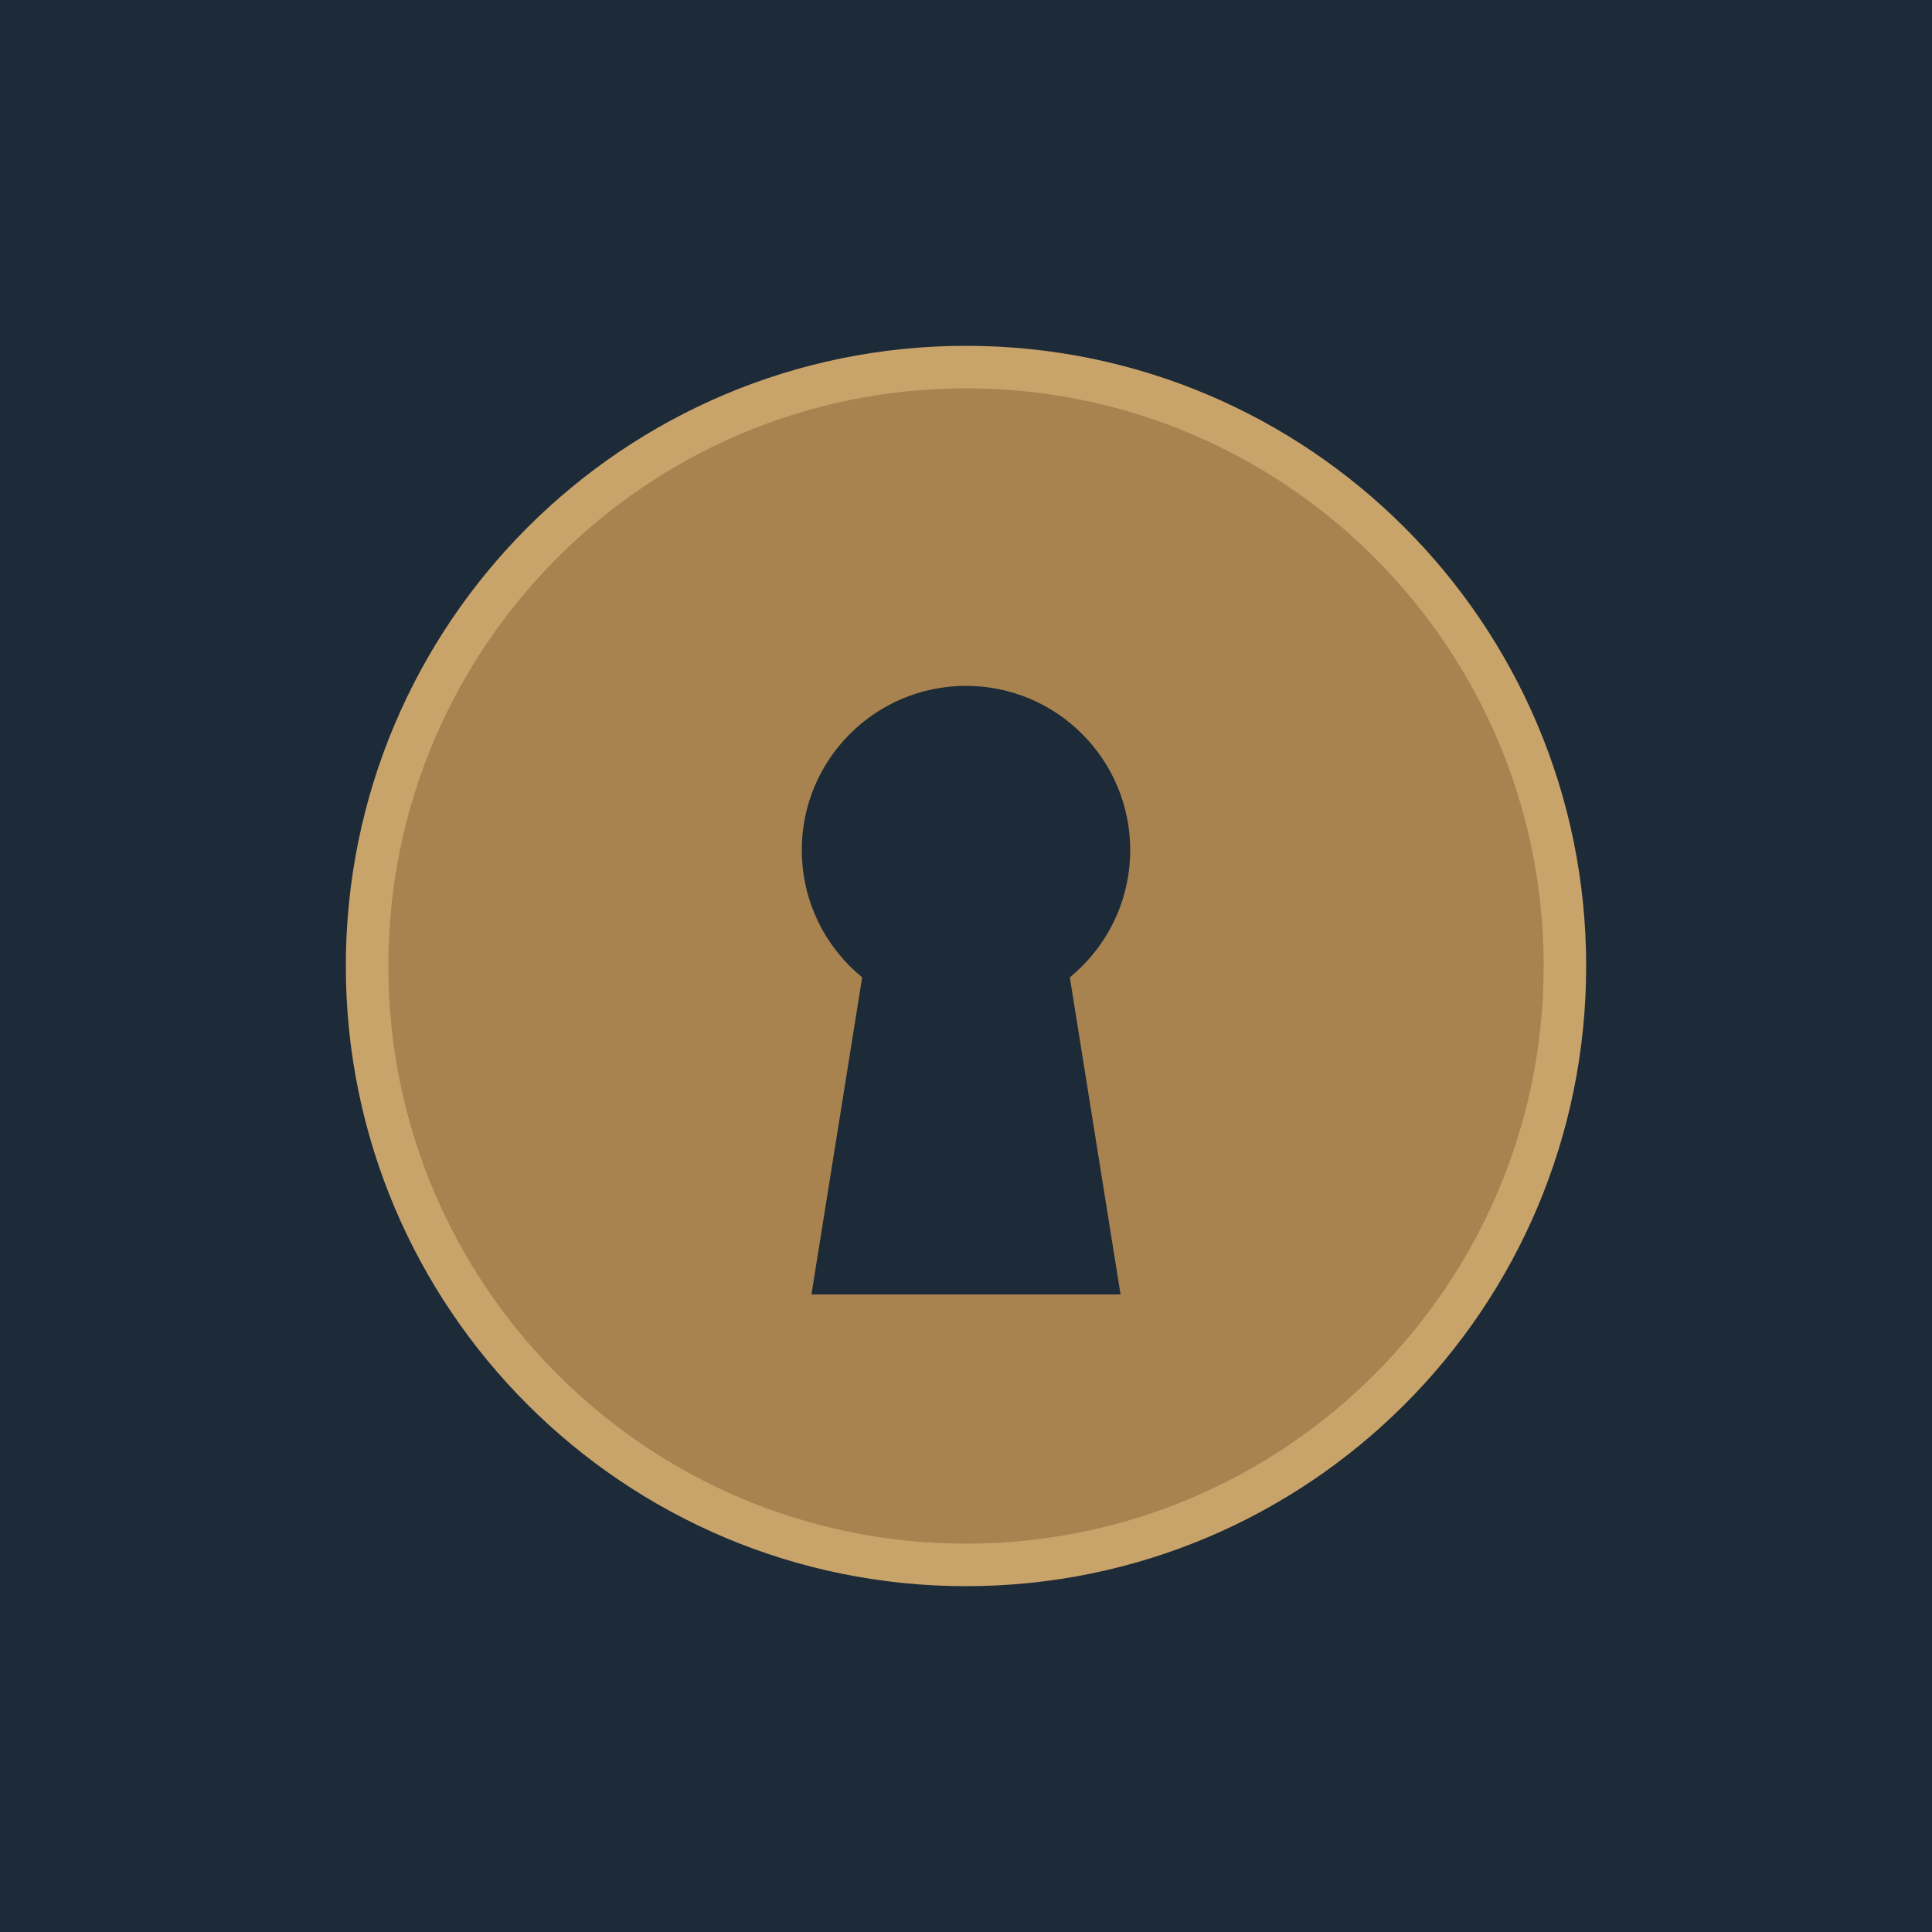
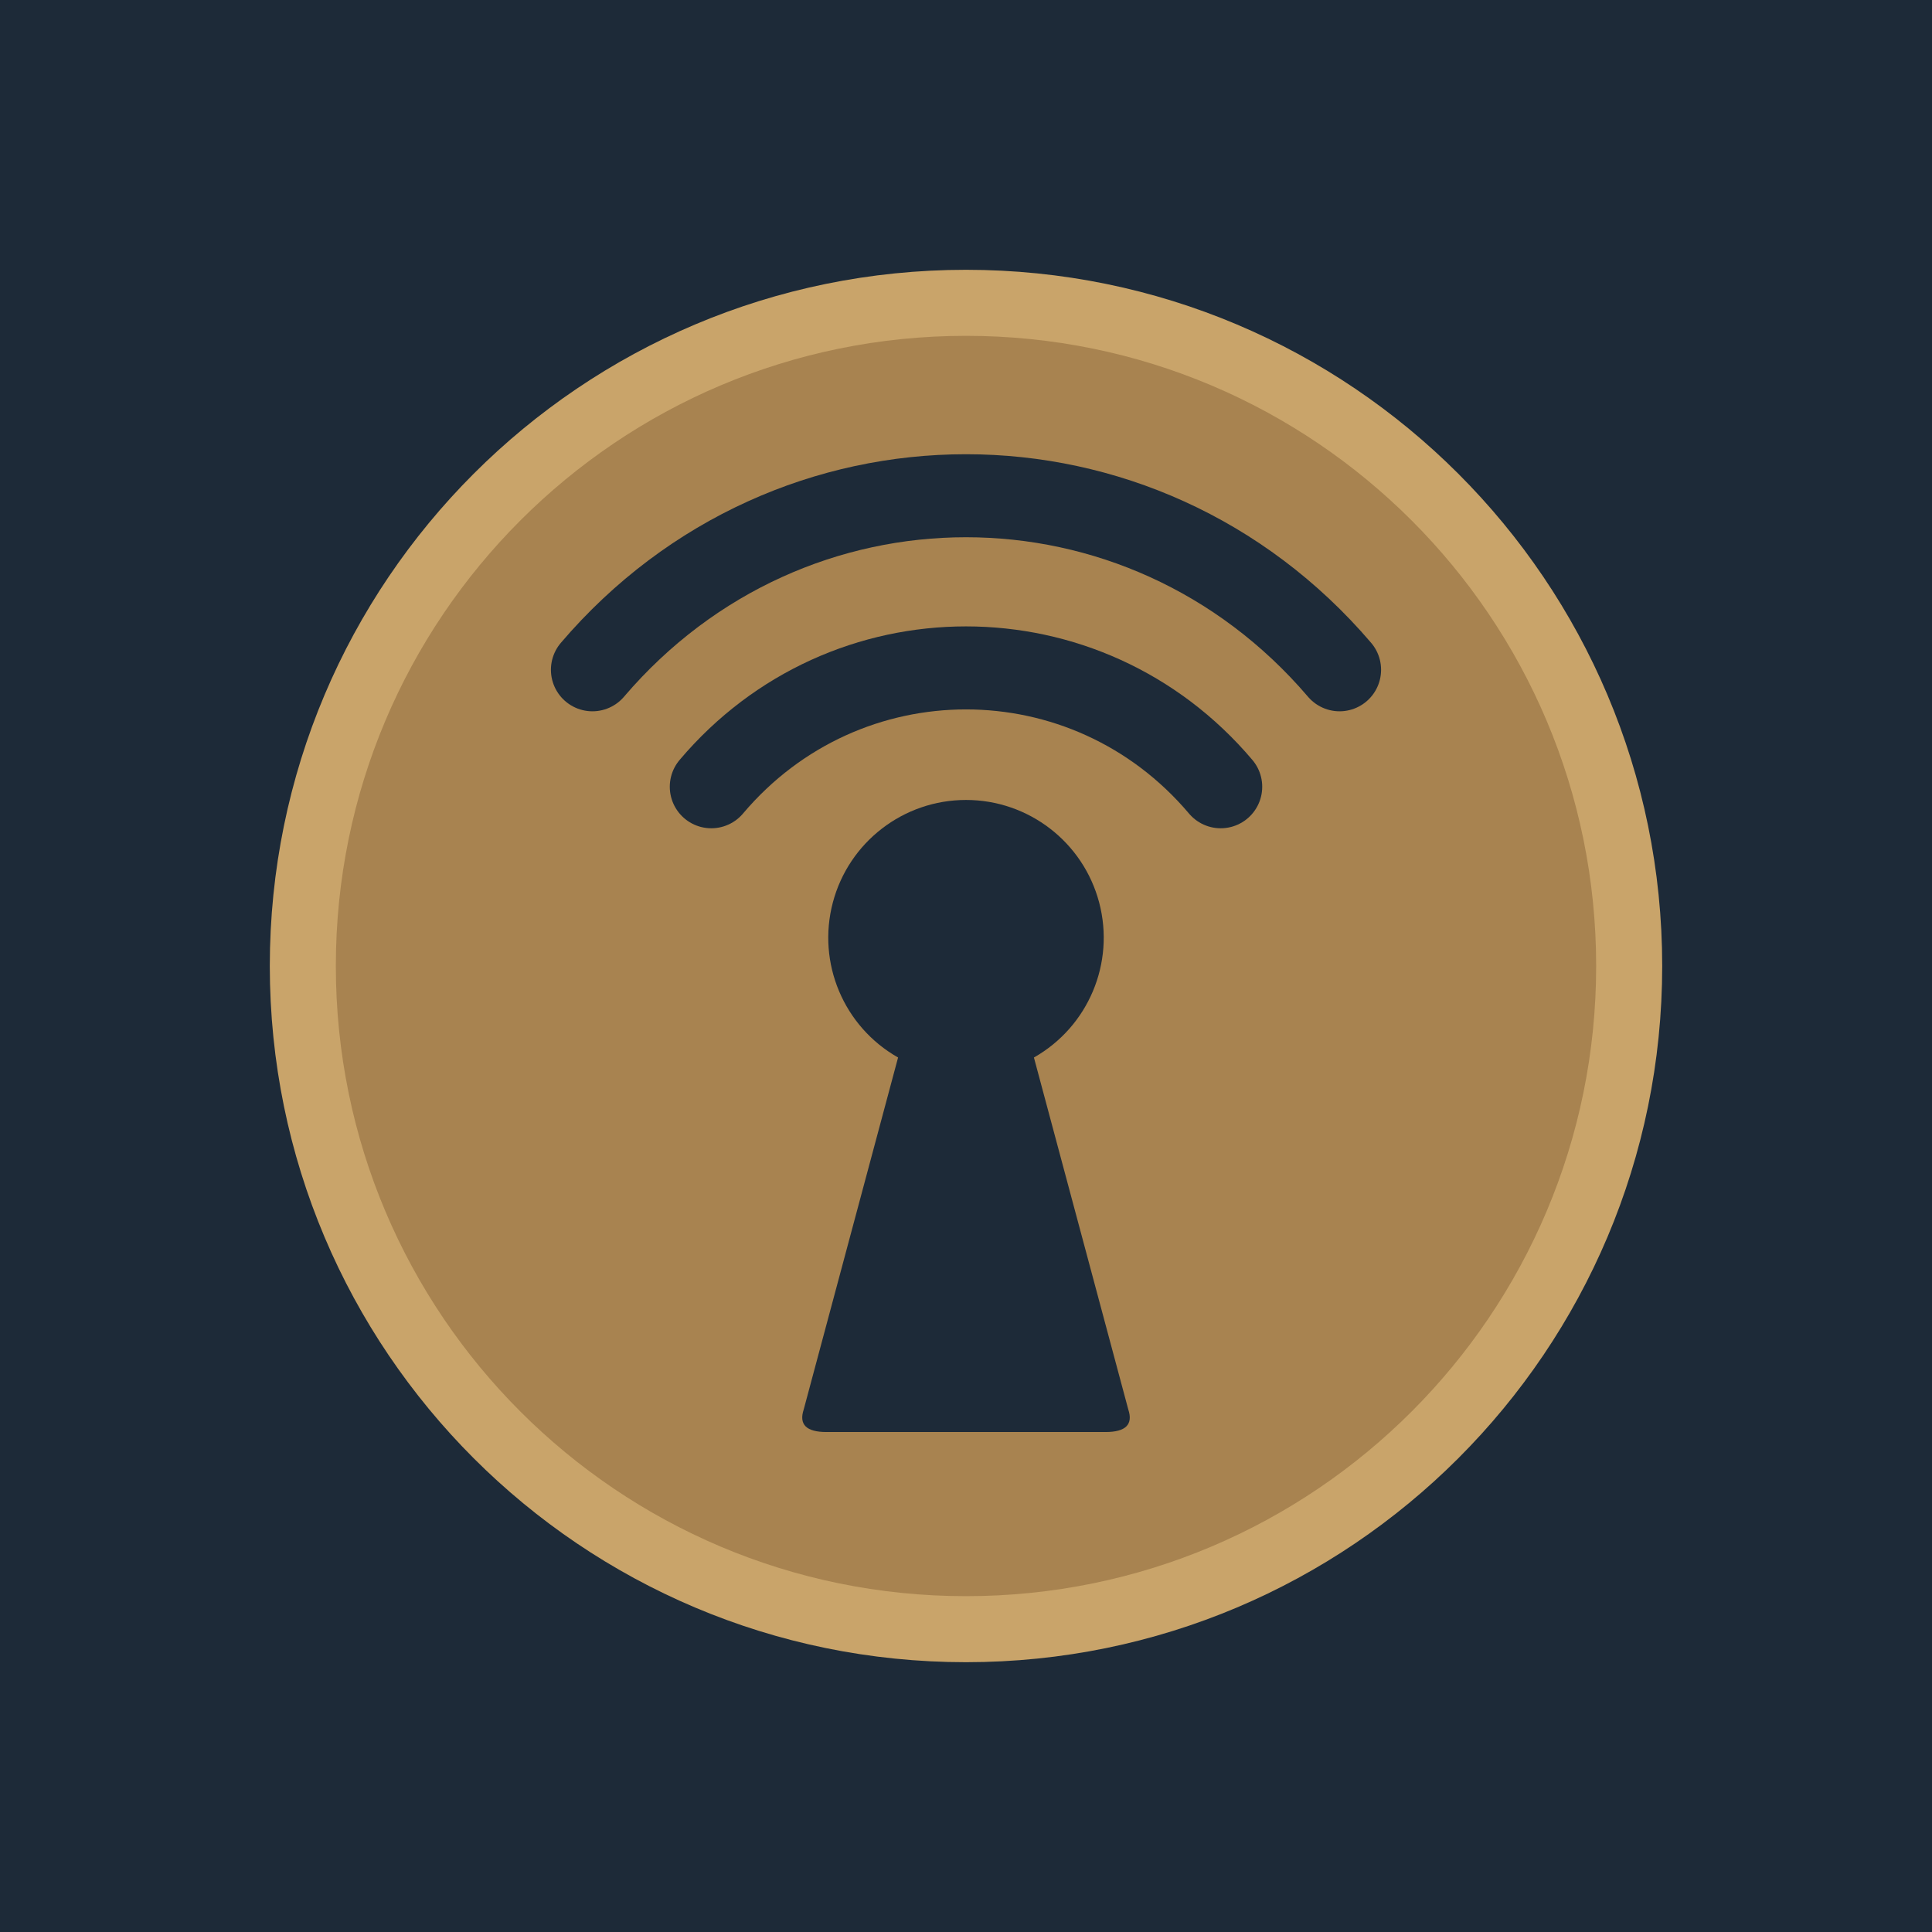
- <svg xmlns="http://www.w3.org/2000/svg" viewBox="0 0 100 100">
-   <rect width="100" height="100" fill="#1D2A38" />
-   <g transform="translate(50 50) scale(1.0) translate(-50 -50)">
-     <circle cx="50" cy="50" r="31" fill="#A88350" />
-     <circle cx="50" cy="50" r="31" fill="none" stroke="#C9A46A" stroke-width="2.2" />
-     <circle cx="50" cy="44" r="8.5" fill="#1D2A38" />
-     <path d="M45.2 47 L54.8 47 L58 67 L42 67 Z" fill="#1D2A38" />
+ <svg xmlns="http://www.w3.org/2000/svg" viewBox="0 0 1024 1024">
+   <rect width="1024" height="1024" fill="#1D2A38" />
+   <g transform="translate(512 512) scale(1.0) translate(-512 -512)">
+     <circle cx="512" cy="512" r="369" fill="#C9A46A" />
+     <circle cx="512" cy="512" r="334" fill="#A88350" />
+     <g fill="none" stroke="#1D2A38" stroke-width="44" stroke-linecap="round">
+       <path d="M314 355C419 232 605 232 710 355" />
+       <path d="M377 417C448 333 576 333 647 417" />
+     </g>
+     <path fill="#1D2A38" d="M476 560.5A73 73 0 1 1 548 560.5L598 747Q602 759 586 759H438Q422 759 426 747Z" />
  </g>
</svg>
